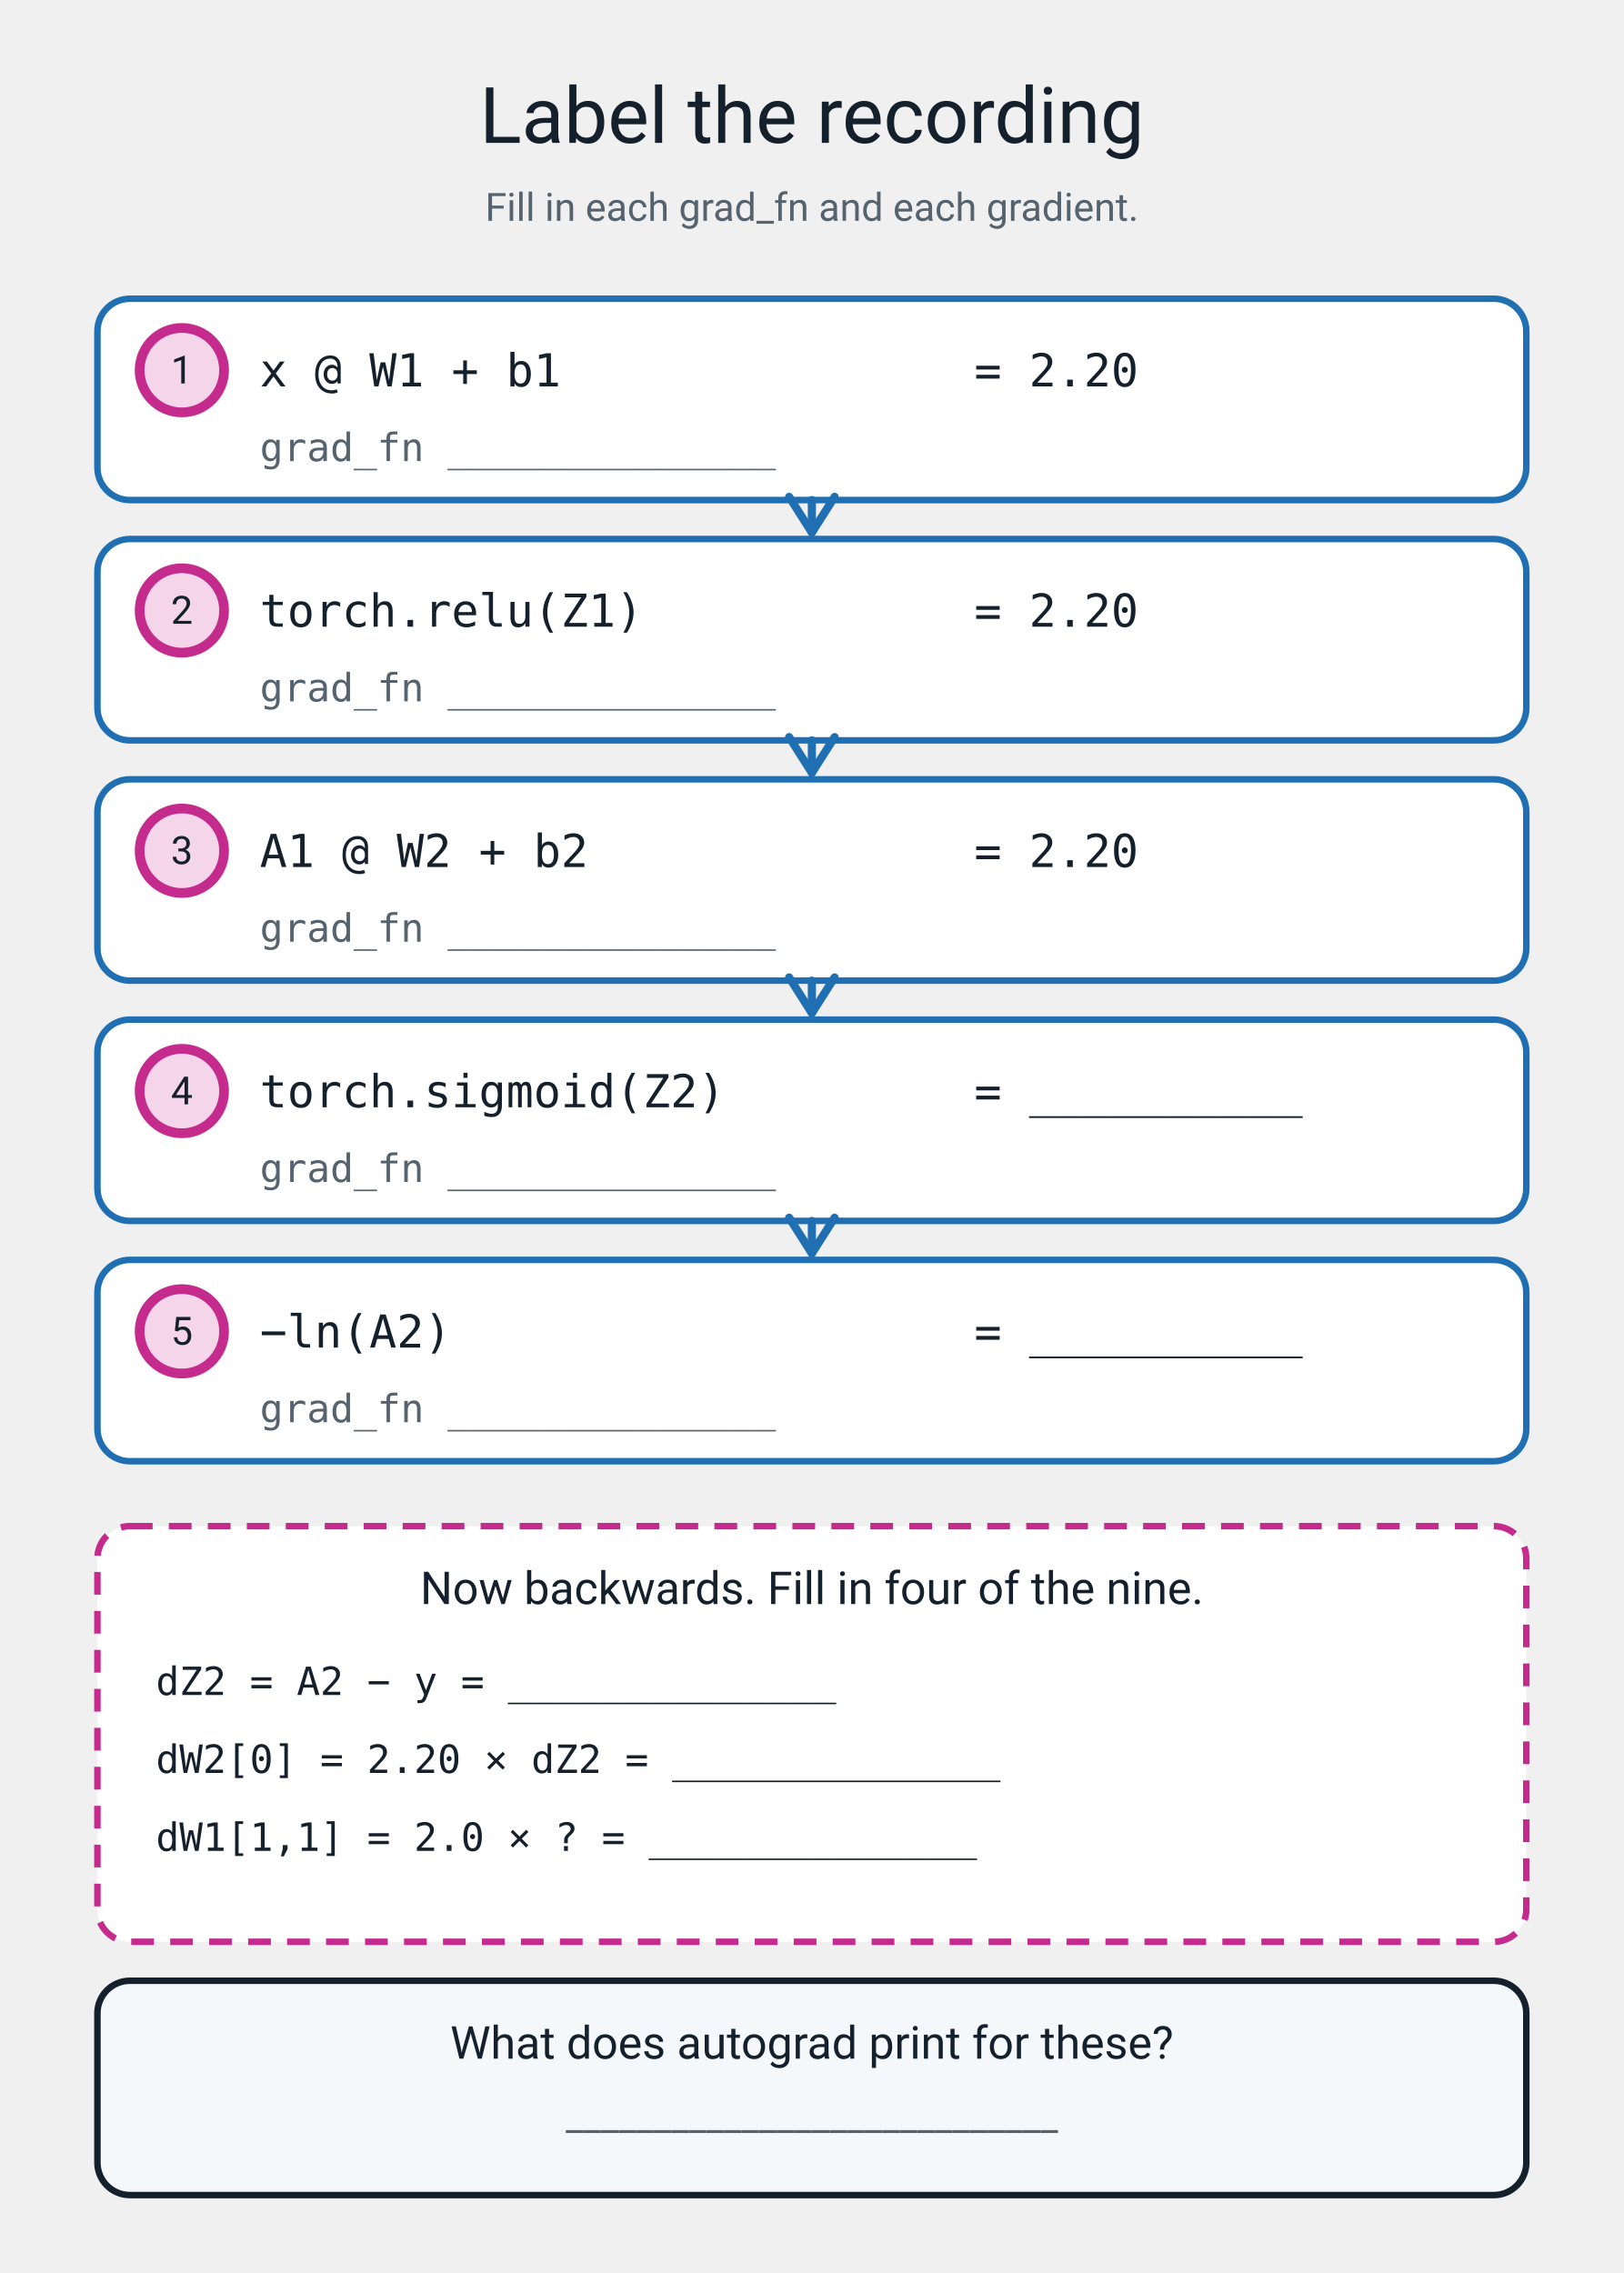
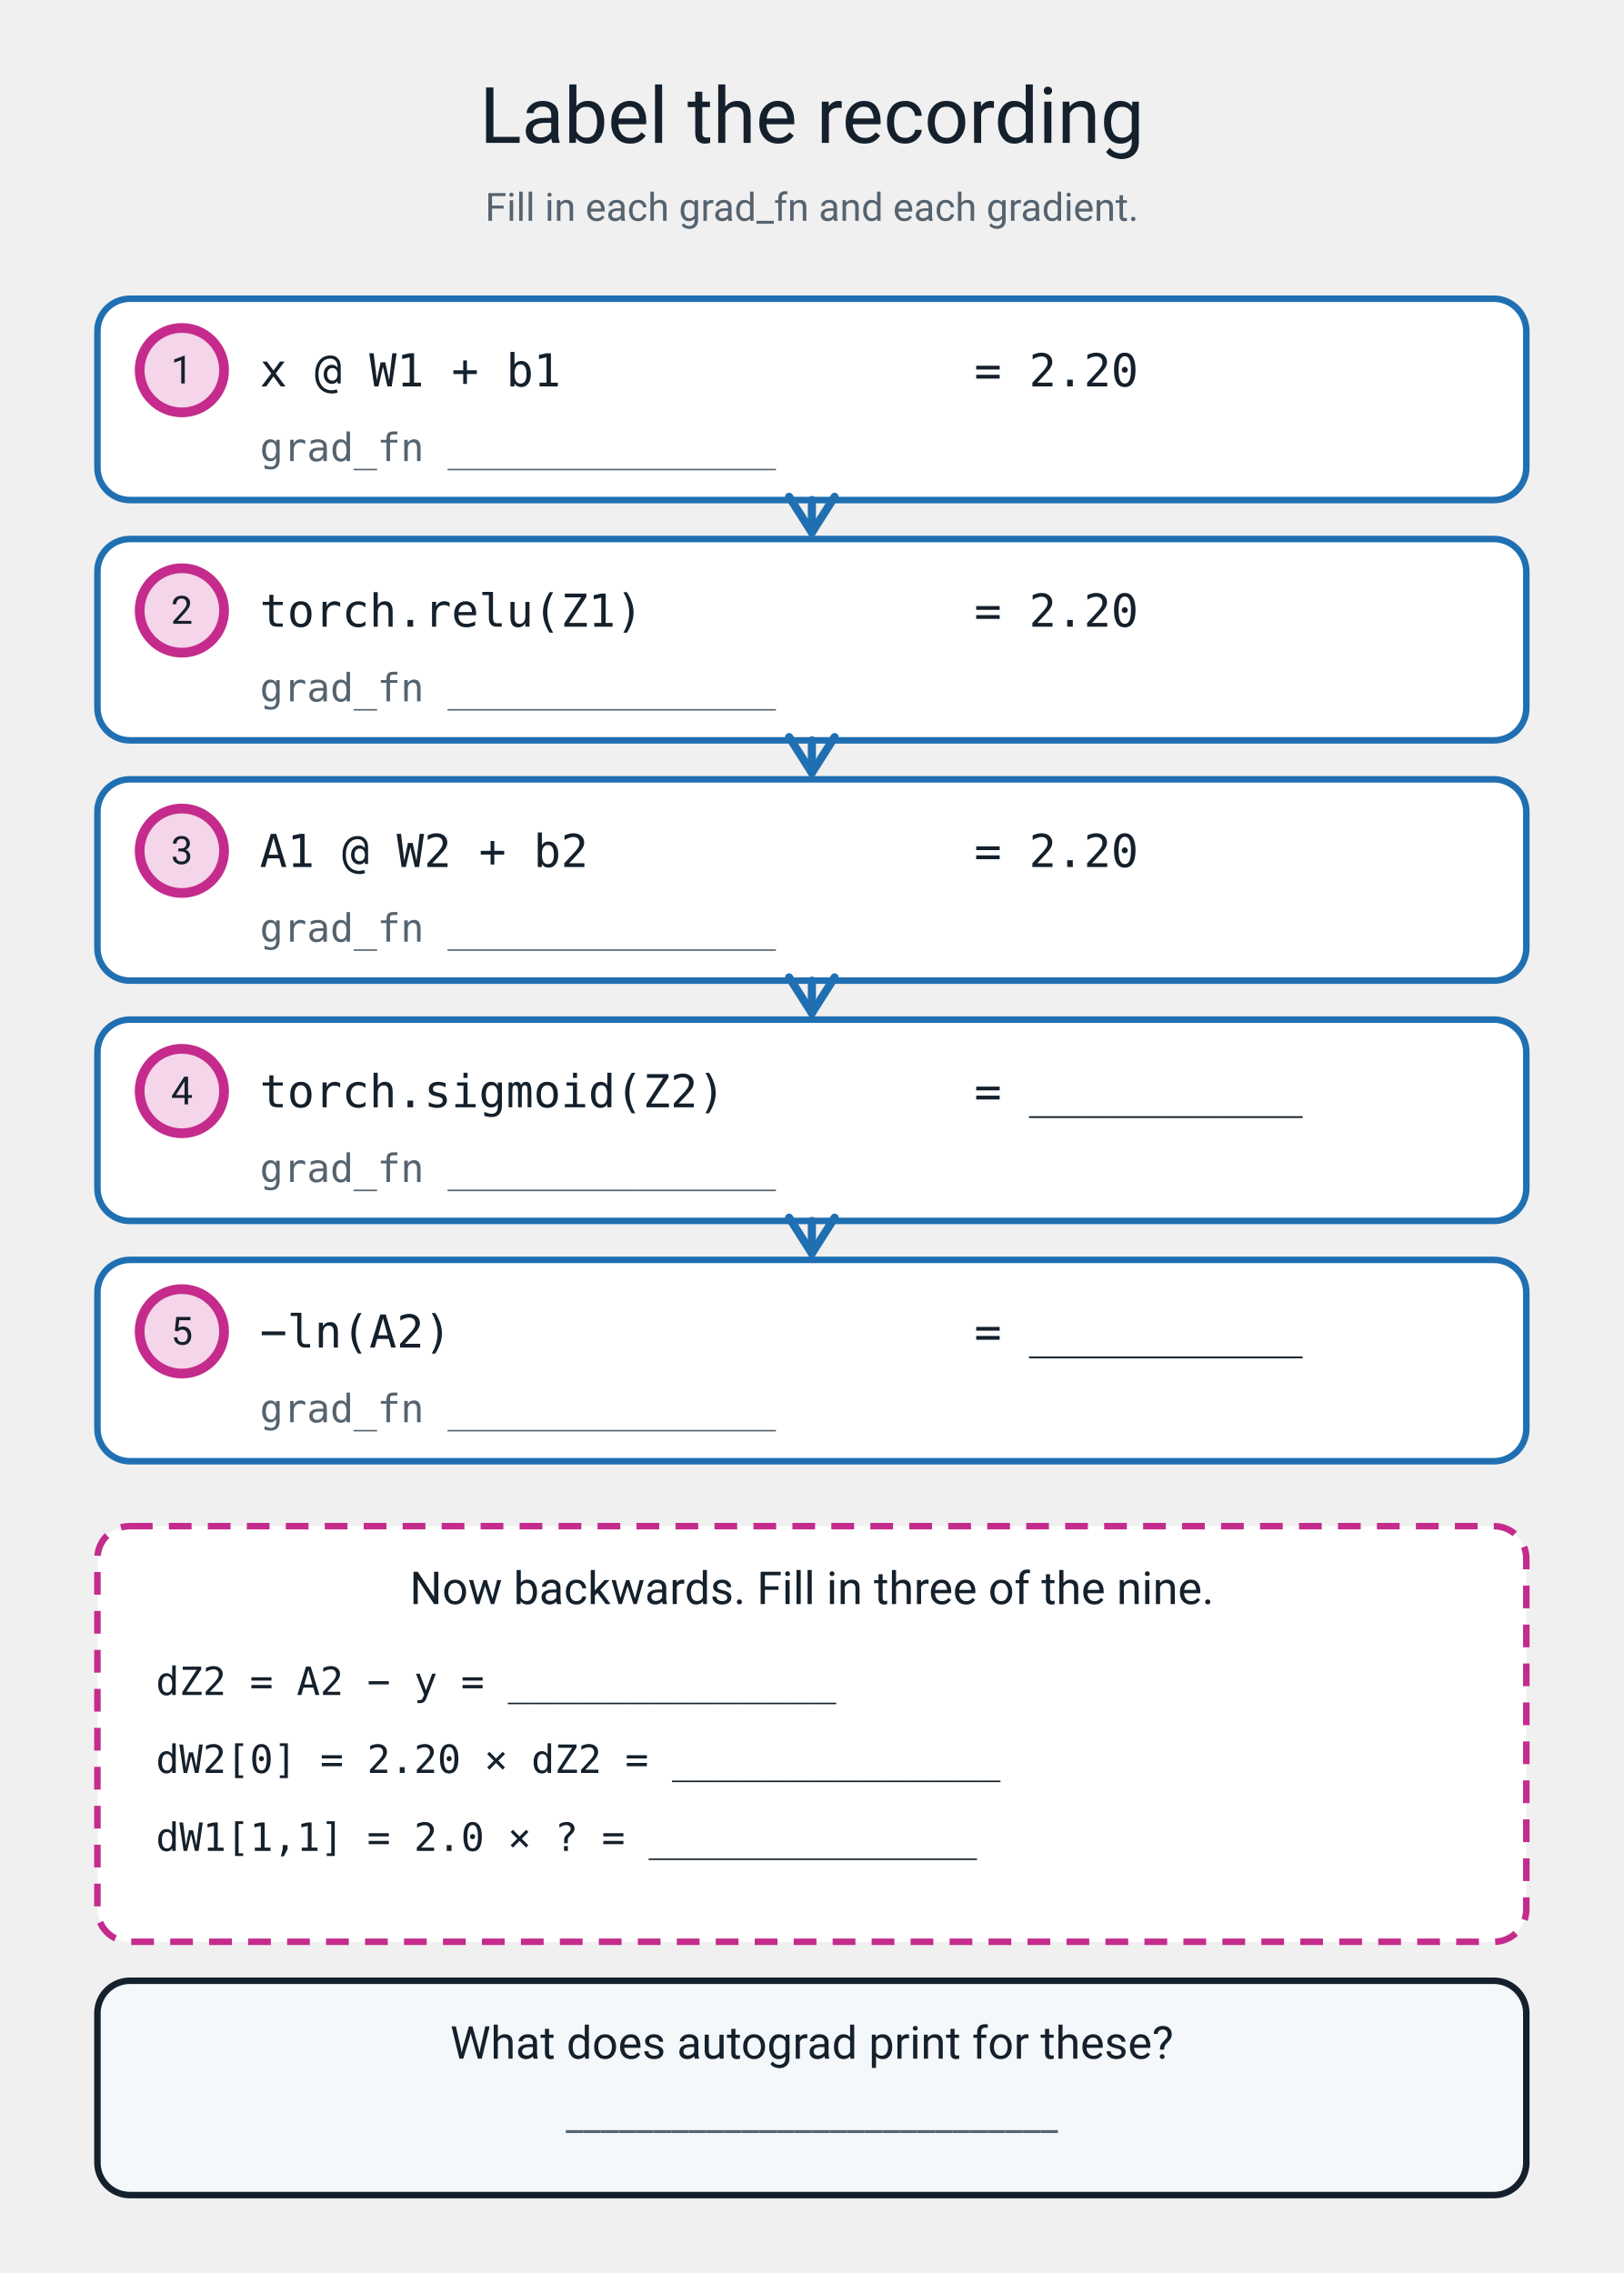
<svg xmlns="http://www.w3.org/2000/svg" viewBox="0 0 500 700" role="img">
  <text x="250" y="44" font-family="ui-sans-serif, system-ui, -apple-system, 'Segoe UI', Roboto, sans-serif" font-size="24" fill="#14202B" text-anchor="middle">Label the recording</text>
  <text x="250" y="68" font-family="ui-sans-serif, system-ui, -apple-system, 'Segoe UI', Roboto, sans-serif" font-size="12" fill="#55636F" text-anchor="middle">Fill in each grad_fn and each gradient.</text>
  <rect x="30" y="92" width="440" height="62" rx="10" fill="#FFFFFF" stroke="#1F6FB2" stroke-width="2" stroke-linejoin="round" />
  <circle cx="56" cy="114" r="13" fill="#F4D5E9" stroke="#C42B8C" stroke-width="3" />
  <text x="56" y="114" font-family="ui-sans-serif, system-ui, -apple-system, 'Segoe UI', Roboto, sans-serif" font-size="12" fill="#14202B" text-anchor="middle" dominant-baseline="central">1</text>
  <text x="80" y="119" font-family="ui-monospace, SFMono-Regular, Menlo, Consolas, monospace" font-size="14" fill="#14202B">x @ W1 + b1</text>
  <text x="300" y="119" font-family="ui-monospace, SFMono-Regular, Menlo, Consolas, monospace" font-size="14" fill="#14202B">= 2.20</text>
  <text x="80" y="142" font-family="ui-monospace, SFMono-Regular, Menlo, Consolas, monospace" font-size="12" fill="#55636F">grad_fn ______________</text>
  <line x1="250" y1="154" x2="250" y2="164" stroke="#1F6FB2" stroke-width="2.5" stroke-linecap="round" />
  <polyline points="-11,-7 0,0 -11,7" fill="none" stroke="#1F6FB2" stroke-width="2.5" stroke-linecap="round" stroke-linejoin="round" transform="translate(250 164) rotate(90)" />
  <rect x="30" y="166" width="440" height="62" rx="10" fill="#FFFFFF" stroke="#1F6FB2" stroke-width="2" stroke-linejoin="round" />
  <circle cx="56" cy="188" r="13" fill="#F4D5E9" stroke="#C42B8C" stroke-width="3" />
  <text x="56" y="188" font-family="ui-sans-serif, system-ui, -apple-system, 'Segoe UI', Roboto, sans-serif" font-size="12" fill="#14202B" text-anchor="middle" dominant-baseline="central">2</text>
  <text x="80" y="193" font-family="ui-monospace, SFMono-Regular, Menlo, Consolas, monospace" font-size="14" fill="#14202B">torch.relu(Z1)</text>
  <text x="300" y="193" font-family="ui-monospace, SFMono-Regular, Menlo, Consolas, monospace" font-size="14" fill="#14202B">= 2.20</text>
  <text x="80" y="216" font-family="ui-monospace, SFMono-Regular, Menlo, Consolas, monospace" font-size="12" fill="#55636F">grad_fn ______________</text>
  <line x1="250" y1="228" x2="250" y2="238" stroke="#1F6FB2" stroke-width="2.5" stroke-linecap="round" />
  <polyline points="-11,-7 0,0 -11,7" fill="none" stroke="#1F6FB2" stroke-width="2.5" stroke-linecap="round" stroke-linejoin="round" transform="translate(250 238) rotate(90)" />
  <rect x="30" y="240" width="440" height="62" rx="10" fill="#FFFFFF" stroke="#1F6FB2" stroke-width="2" stroke-linejoin="round" />
  <circle cx="56" cy="262" r="13" fill="#F4D5E9" stroke="#C42B8C" stroke-width="3" />
  <text x="56" y="262" font-family="ui-sans-serif, system-ui, -apple-system, 'Segoe UI', Roboto, sans-serif" font-size="12" fill="#14202B" text-anchor="middle" dominant-baseline="central">3</text>
  <text x="80" y="267" font-family="ui-monospace, SFMono-Regular, Menlo, Consolas, monospace" font-size="14" fill="#14202B">A1 @ W2 + b2</text>
  <text x="300" y="267" font-family="ui-monospace, SFMono-Regular, Menlo, Consolas, monospace" font-size="14" fill="#14202B">= 2.20</text>
  <text x="80" y="290" font-family="ui-monospace, SFMono-Regular, Menlo, Consolas, monospace" font-size="12" fill="#55636F">grad_fn ______________</text>
  <line x1="250" y1="302" x2="250" y2="312" stroke="#1F6FB2" stroke-width="2.5" stroke-linecap="round" />
  <polyline points="-11,-7 0,0 -11,7" fill="none" stroke="#1F6FB2" stroke-width="2.5" stroke-linecap="round" stroke-linejoin="round" transform="translate(250 312) rotate(90)" />
  <rect x="30" y="314" width="440" height="62" rx="10" fill="#FFFFFF" stroke="#1F6FB2" stroke-width="2" stroke-linejoin="round" />
  <circle cx="56" cy="336" r="13" fill="#F4D5E9" stroke="#C42B8C" stroke-width="3" />
  <text x="56" y="336" font-family="ui-sans-serif, system-ui, -apple-system, 'Segoe UI', Roboto, sans-serif" font-size="12" fill="#14202B" text-anchor="middle" dominant-baseline="central">4</text>
  <text x="80" y="341" font-family="ui-monospace, SFMono-Regular, Menlo, Consolas, monospace" font-size="14" fill="#14202B">torch.sigmoid(Z2)</text>
  <text x="300" y="341" font-family="ui-monospace, SFMono-Regular, Menlo, Consolas, monospace" font-size="14" fill="#14202B">= __________</text>
  <text x="80" y="364" font-family="ui-monospace, SFMono-Regular, Menlo, Consolas, monospace" font-size="12" fill="#55636F">grad_fn ______________</text>
  <line x1="250" y1="376" x2="250" y2="386" stroke="#1F6FB2" stroke-width="2.5" stroke-linecap="round" />
  <polyline points="-11,-7 0,0 -11,7" fill="none" stroke="#1F6FB2" stroke-width="2.5" stroke-linecap="round" stroke-linejoin="round" transform="translate(250 386) rotate(90)" />
  <rect x="30" y="388" width="440" height="62" rx="10" fill="#FFFFFF" stroke="#1F6FB2" stroke-width="2" stroke-linejoin="round" />
  <circle cx="56" cy="410" r="13" fill="#F4D5E9" stroke="#C42B8C" stroke-width="3" />
  <text x="56" y="410" font-family="ui-sans-serif, system-ui, -apple-system, 'Segoe UI', Roboto, sans-serif" font-size="12" fill="#14202B" text-anchor="middle" dominant-baseline="central">5</text>
  <text x="80" y="415" font-family="ui-monospace, SFMono-Regular, Menlo, Consolas, monospace" font-size="14" fill="#14202B">−ln(A2)</text>
  <text x="300" y="415" font-family="ui-monospace, SFMono-Regular, Menlo, Consolas, monospace" font-size="14" fill="#14202B">= __________</text>
  <text x="80" y="438" font-family="ui-monospace, SFMono-Regular, Menlo, Consolas, monospace" font-size="12" fill="#55636F">grad_fn ______________</text>
  <rect x="30" y="470" width="440" height="128" rx="10" fill="#FFFFFF" stroke="#C42B8C" stroke-width="2" stroke-linejoin="round" stroke-dasharray="7 5" />
-   <text x="250" y="494" font-family="ui-sans-serif, system-ui, -apple-system, 'Segoe UI', Roboto, sans-serif" font-size="14" fill="#14202B" text-anchor="middle">Now backwards. Fill in four of the nine.</text>
+   <text x="250" y="494" font-family="ui-sans-serif, system-ui, -apple-system, 'Segoe UI', Roboto, sans-serif" font-size="14" fill="#14202B" text-anchor="middle">Now backwards. Fill in three of the nine.</text>
  <text x="48" y="522" font-family="ui-monospace, SFMono-Regular, Menlo, Consolas, monospace" font-size="12" fill="#14202B">dZ2 = A2 − y      = ______________</text>
  <text x="48" y="546" font-family="ui-monospace, SFMono-Regular, Menlo, Consolas, monospace" font-size="12" fill="#14202B">dW2[0] = 2.20 × dZ2 = ______________</text>
  <text x="48" y="570" font-family="ui-monospace, SFMono-Regular, Menlo, Consolas, monospace" font-size="12" fill="#14202B">dW1[1,1] = 2.0 × ?  = ______________</text>
  <rect x="30" y="610" width="440" height="66" rx="10" fill="#F5F8FA" stroke="#14202B" stroke-width="2" stroke-linejoin="round" />
  <text x="250" y="634" font-family="ui-sans-serif, system-ui, -apple-system, 'Segoe UI', Roboto, sans-serif" font-size="14" fill="#14202B" text-anchor="middle">What does autograd print for these?</text>
  <text x="250" y="656" font-family="ui-sans-serif, system-ui, -apple-system, 'Segoe UI', Roboto, sans-serif" font-size="12" fill="#55636F" text-anchor="middle">____________________________</text>
</svg>
